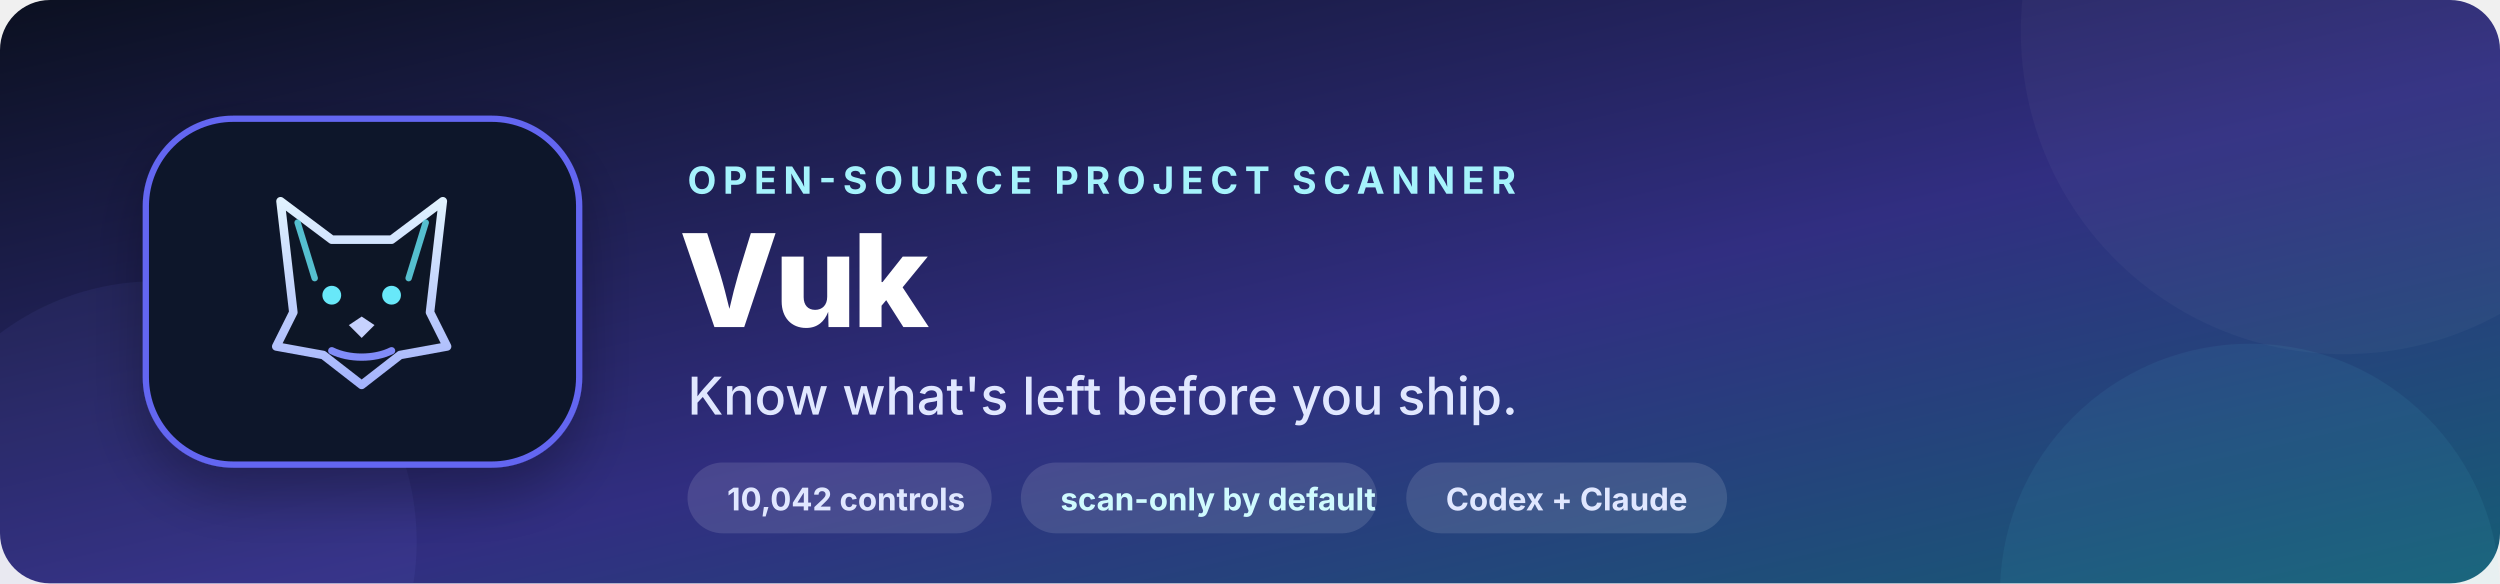
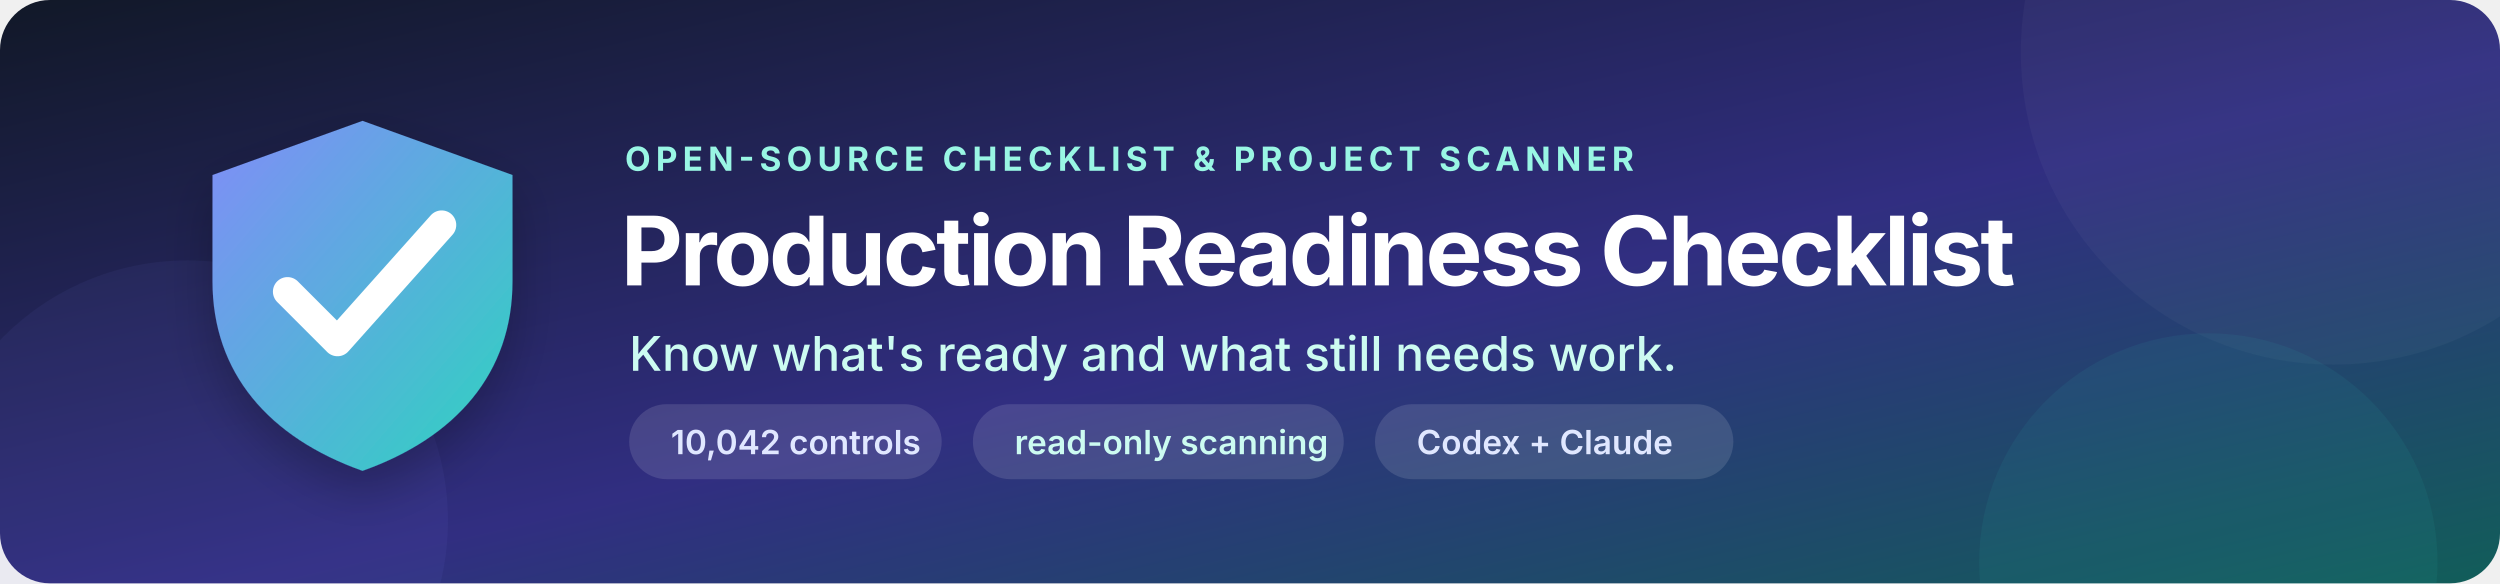
<svg xmlns="http://www.w3.org/2000/svg" viewBox="0 0 1200 280" role="img" aria-labelledby="title desc">
  <defs>
    <linearGradient id="bg" x1="0" y1="0" x2="1" y2="1">
-       <stop offset="0" stop-color="#0b1020" />
-       <stop offset="0.56" stop-color="#312e81" />
-       <stop offset="1" stop-color="#155e75" />
+       <stop offset="0" stop-color="#111827" />
+       <stop offset="0.55" stop-color="#312e81" />
+       <stop offset="1" stop-color="#115e59" />
    </linearGradient>
-     <linearGradient id="fur" x1="0" y1="0" x2="0" y2="1">
-       <stop offset="0" stop-color="#e0f2fe" />
-       <stop offset="1" stop-color="#a5b4fc" />
+     <linearGradient id="mark" x1="0" y1="0" x2="1" y2="1">
+       <stop offset="0" stop-color="#818cf8" />
+       <stop offset="1" stop-color="#2dd4bf" />
    </linearGradient>
    <filter id="shadow" x="-30%" y="-30%" width="160%" height="160%">
-       <feDropShadow dx="0" dy="12" stdDeviation="14" flood-opacity=".3" />
+       <feDropShadow dx="0" dy="10" stdDeviation="12" flood-opacity=".25" />
    </filter>
  </defs>
  <rect width="1200" height="280" rx="24" fill="url(#bg)" />
-   <circle cx="1125" cy="15" r="155" fill="#fff" opacity=".035" />
-   <circle cx="1080" cy="285" r="120" fill="#67e8f9" opacity=".06" />
-   <circle cx="75" cy="260" r="125" fill="#818cf8" opacity=".07" />
-   <g transform="translate(70 57)" filter="url(#shadow)">
-     <rect width="208" height="166" rx="42" fill="#0f172a" stroke="#6366f1" stroke-width="3" />
-     <g transform="translate(38 15) scale(2.05)">
-       <path d="m13 12 12 9h14l12-9-3 26 4 8-11 2-9 7-9-7-11-2 4-8Z" fill="#111827" stroke="url(#fur)" stroke-width="2" stroke-linejoin="round" />
-       <path d="m17 17 4 13m26-13-4 13" fill="none" stroke="#67e8f9" stroke-width="1.5" stroke-linecap="round" opacity=".8" />
-       <circle cx="25" cy="34" r="2.2" fill="#67e8f9" />
-       <circle cx="39" cy="34" r="2.2" fill="#67e8f9" />
-       <path d="m29 41 3-2 3 2-3 3Z" fill="#c7d2fe" />
-       <path d="M25 47c4 2 10 2 14 0" fill="none" stroke="#818cf8" stroke-width="1.7" stroke-linecap="round" />
-     </g>
+   <circle cx="1120" cy="25" r="150" fill="#fff" opacity=".035" />
+   <circle cx="1060" cy="270" r="110" fill="#2dd4bf" opacity=".07" />
+   <circle cx="90" cy="250" r="125" fill="#818cf8" opacity=".06" />
+   <g transform="translate(92 58)" filter="url(#shadow)">
+     <path d="M82 0 154 26v51c0 44-27 75-72 91C37 152 10 121 10 77V26L82 0Z" fill="url(#mark)" />
+     <path d="m46 82 24 24 50-56" fill="none" stroke="#fff" stroke-width="14" stroke-linecap="round" stroke-linejoin="round" />
  </g>
-   <text x="330" y="93" fill="#a5f3fc" font-family="Inter, ui-sans-serif, system-ui, sans-serif" font-size="18" font-weight="750" letter-spacing="3.2">OPEN-SOURCE PROJECT SCANNER</text>
-   <text x="326" y="157" fill="#fff" font-family="Inter, ui-sans-serif, system-ui, sans-serif" font-size="62" font-weight="820" letter-spacing="-2">Vuk</text>
-   <text x="330" y="199" fill="#e0e7ff" font-family="Inter, ui-sans-serif, system-ui, sans-serif" font-size="25" font-weight="500">Know what's left before you ship.</text>
-   <g transform="translate(330 222)" font-family="Inter, ui-sans-serif, system-ui, sans-serif" font-size="15" font-weight="700">
-     <rect width="146" height="34" rx="17" fill="#fff" opacity=".12" />
-     <text x="19" y="23" fill="#e0e7ff">10,042 controls</text>
-     <rect x="160" width="171" height="34" rx="17" fill="#fff" opacity=".12" />
-     <text x="179" y="23" fill="#cffafe">scan-only by default</text>
-     <rect x="345" width="154" height="34" rx="17" fill="#fff" opacity=".12" />
-     <text x="364" y="23" fill="#e0e7ff">Codex + Claude</text>
+   <text x="300" y="82" fill="#99f6e4" font-family="Inter, ui-sans-serif, system-ui, sans-serif" font-size="16" font-weight="750" letter-spacing="2.5">OPEN-SOURCE CHECKLIST &amp; PROJECT SCANNER</text>
+   <text x="298" y="137" fill="#fff" font-family="Inter, ui-sans-serif, system-ui, sans-serif" font-size="46" font-weight="750" letter-spacing="-1.5">Production Readiness Checklist</text>
+   <text x="302" y="178" fill="#ccfbf1" font-family="Inter, ui-sans-serif, system-ui, sans-serif" font-size="23" font-weight="500">Know what's ready and what still needs work.</text>
+   <g transform="translate(302 194)" font-family="Inter, ui-sans-serif, system-ui, sans-serif" font-size="16" font-weight="600">
+     <rect width="150" height="36" rx="18" fill="#fff" opacity=".12" />
+     <text x="20" y="24" fill="#e0e7ff">10,042 controls</text>
+     <rect x="165" width="178" height="36" rx="18" fill="#fff" opacity=".12" />
+     <text x="185" y="24" fill="#ccfbf1">read-only scanning</text>
+     <rect x="358" width="172" height="36" rx="18" fill="#fff" opacity=".12" />
+     <text x="378" y="24" fill="#e0e7ff">Codex + Claude</text>
  </g>
</svg>
